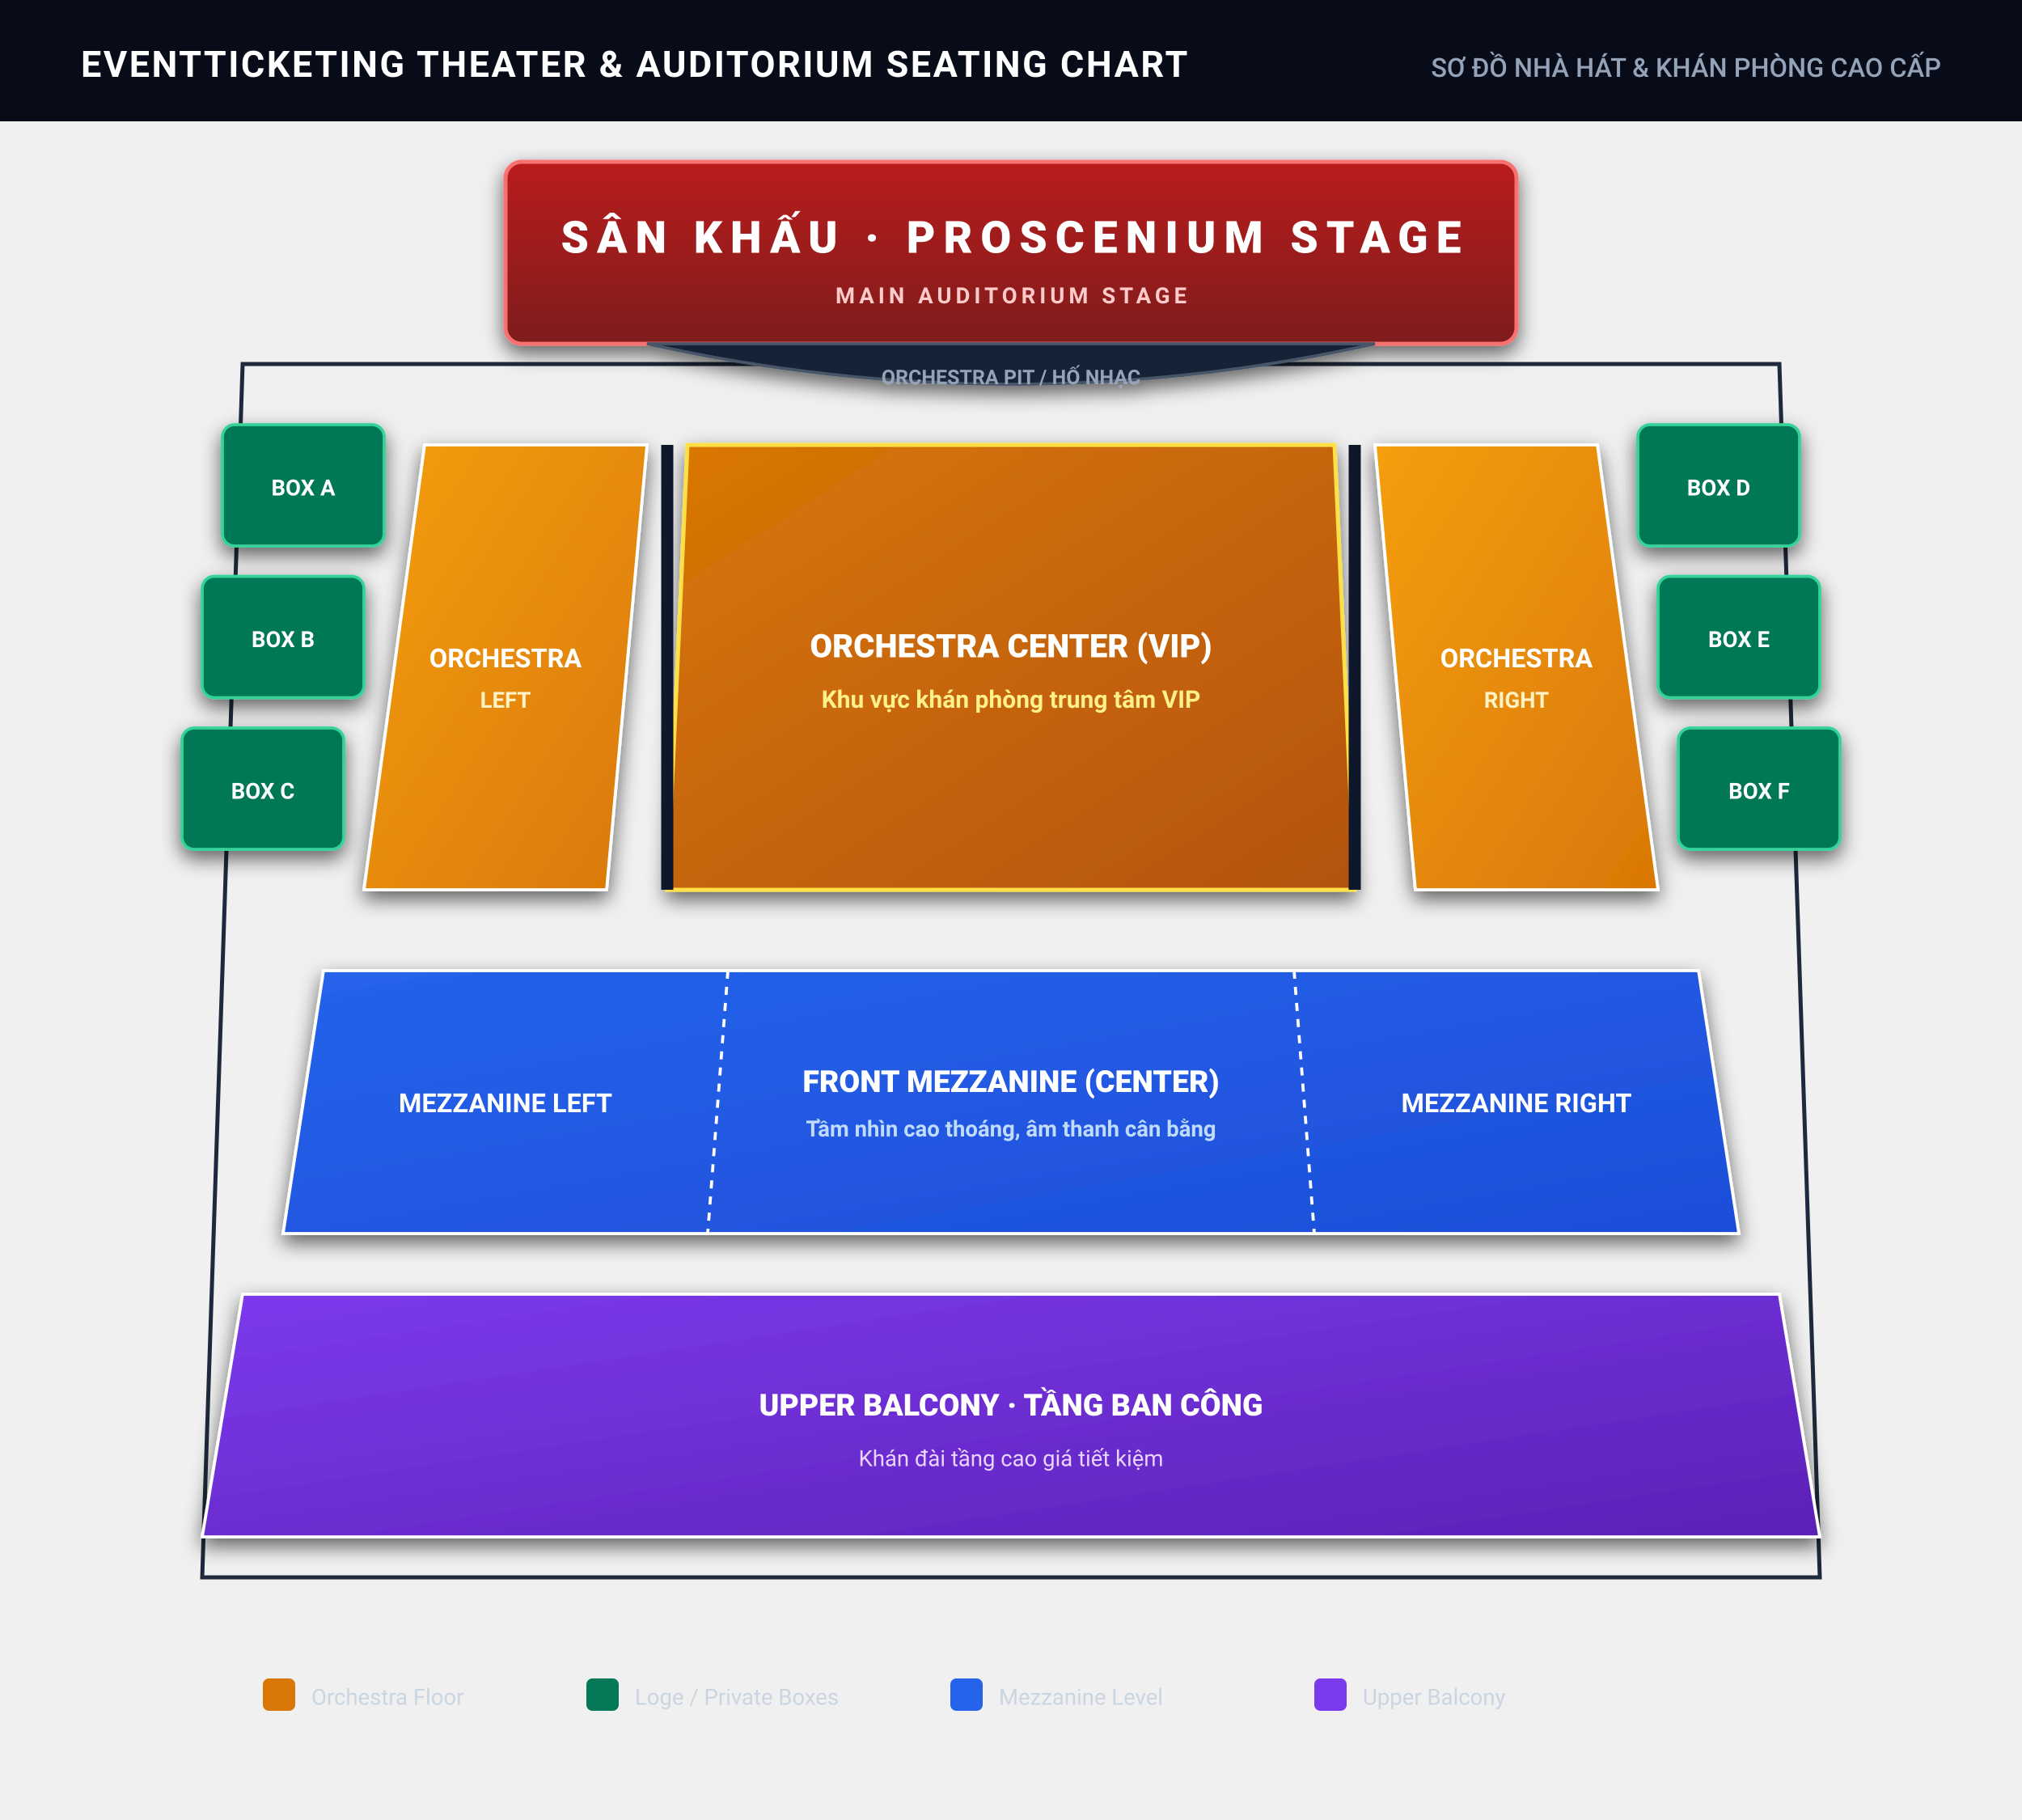
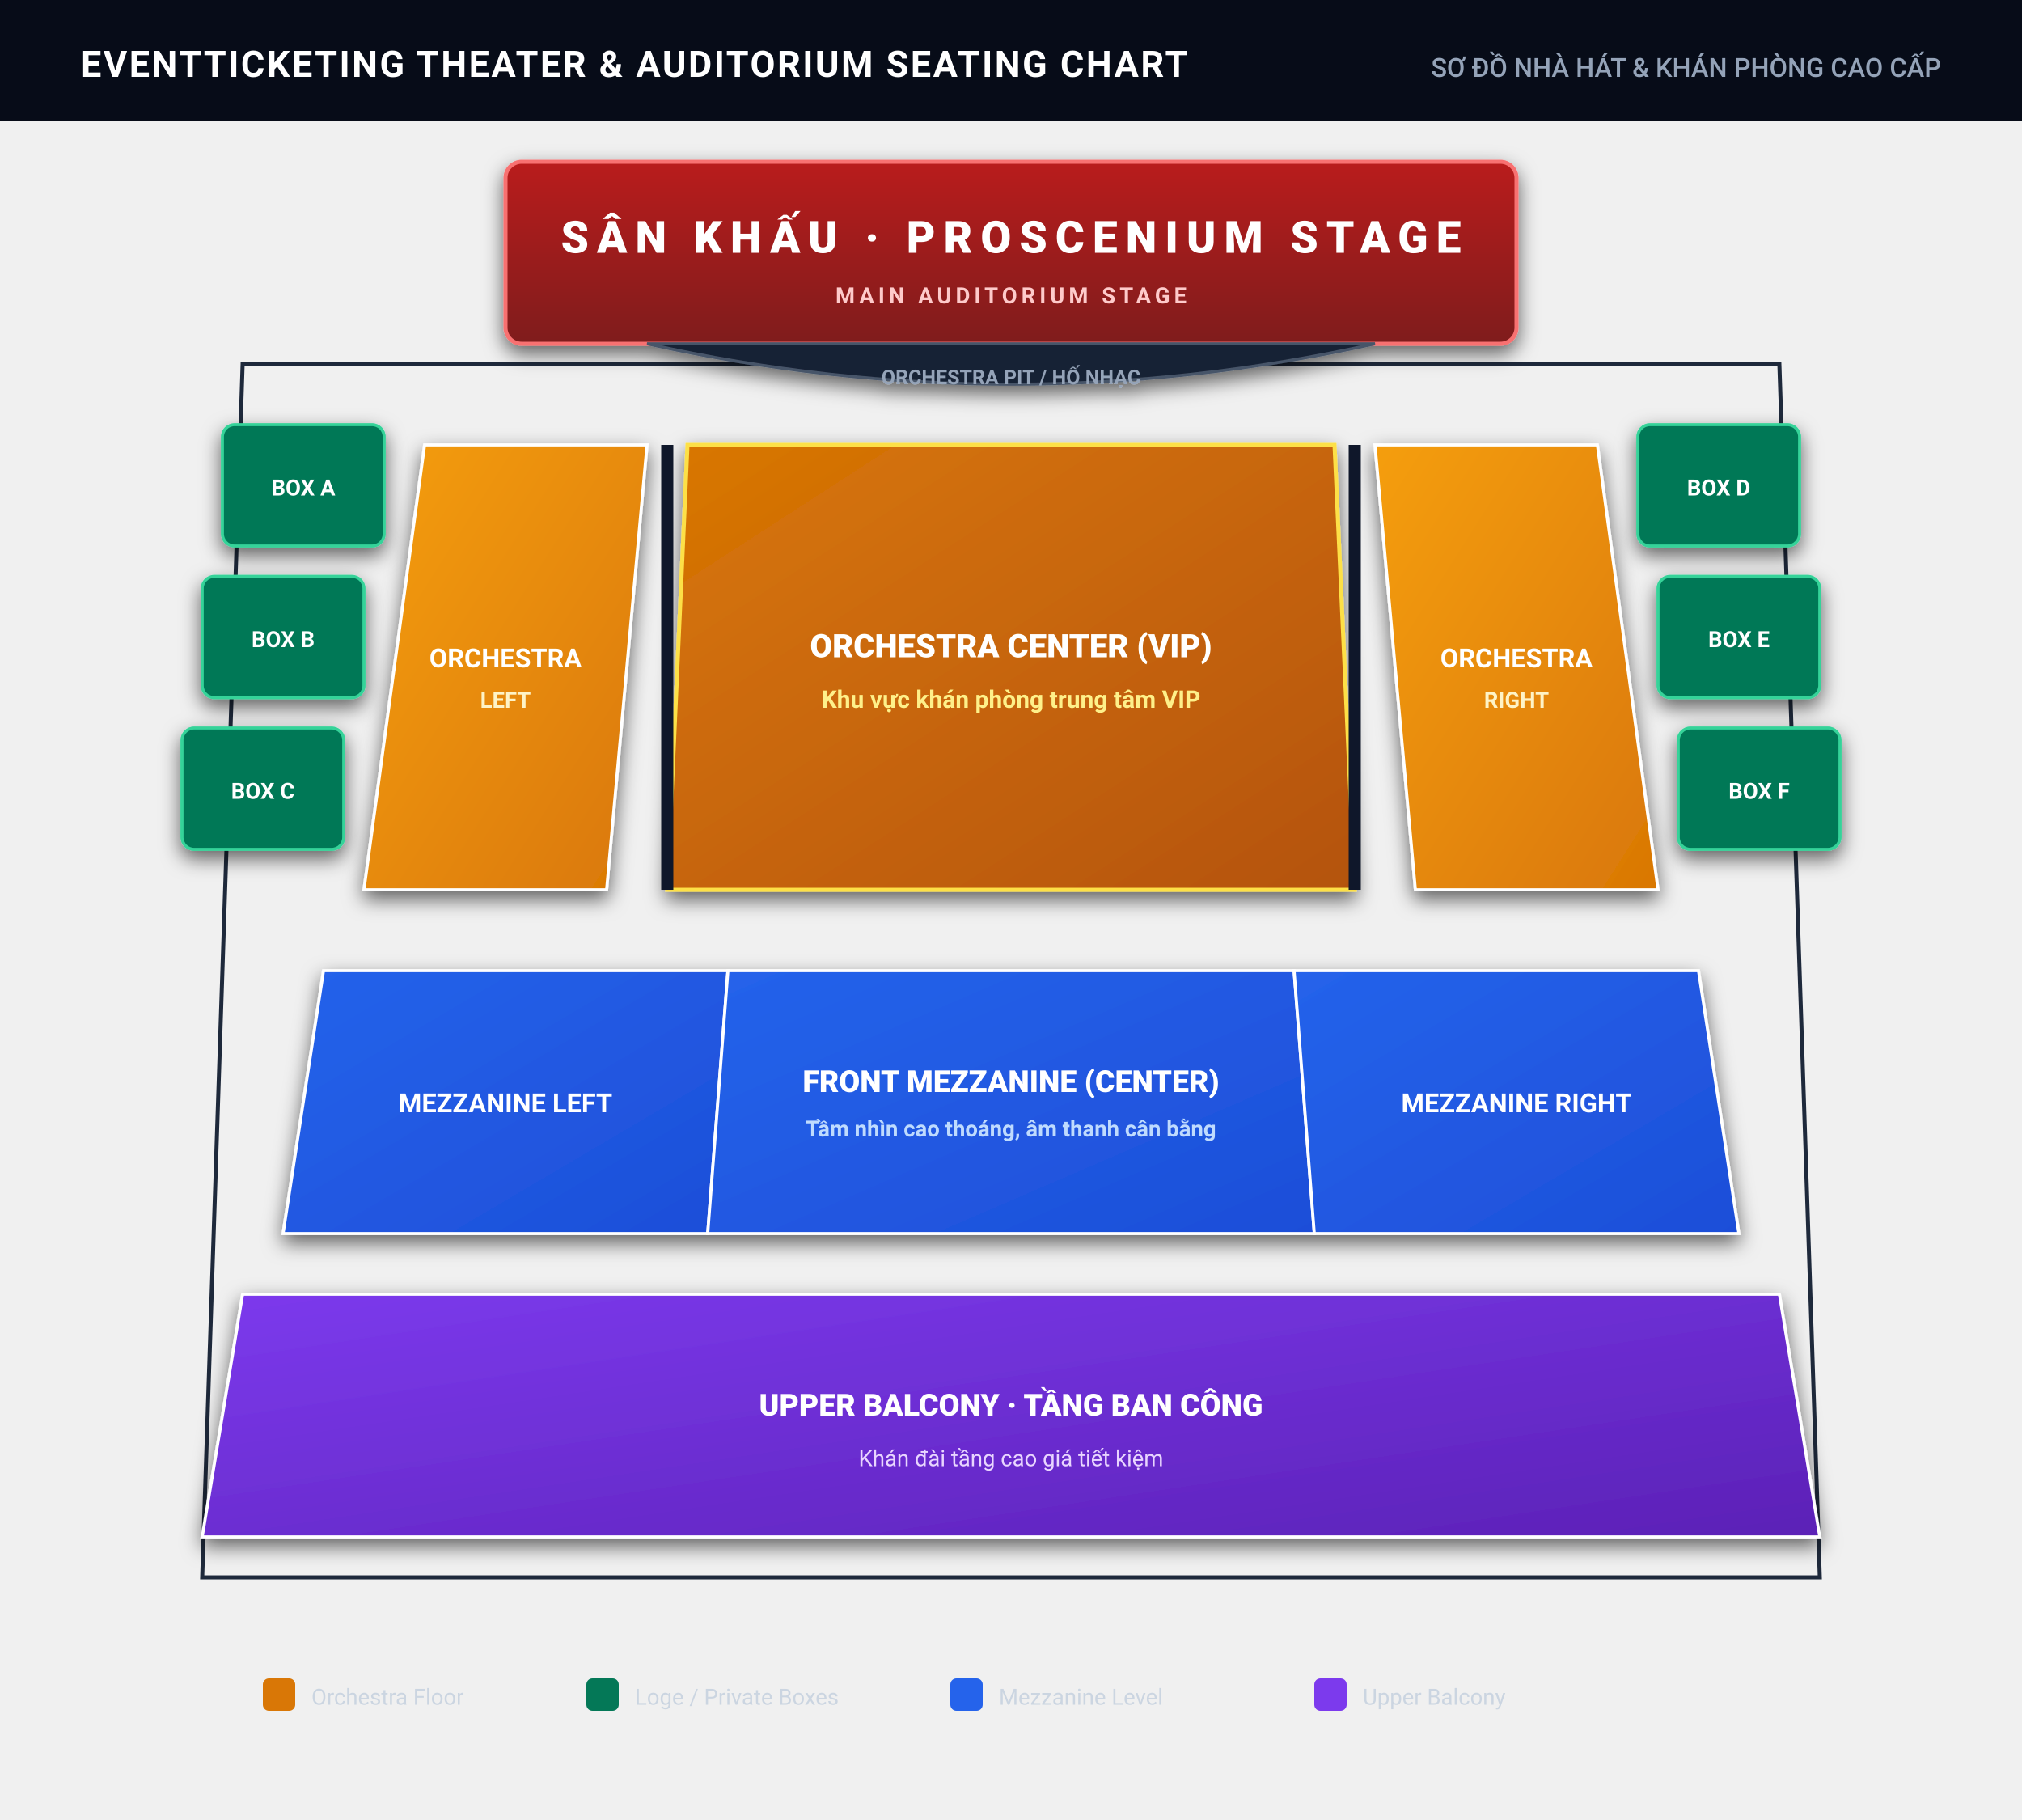
<svg xmlns="http://www.w3.org/2000/svg" viewBox="0 0 1000 900" width="100%" height="100%" style="background: #0d1527; font-family: -apple-system, BlinkMacSystemFont, 'Segoe UI', Roboto, sans-serif;">
+   <style>text { pointer-events: none; }</style>
  <defs>
    <linearGradient id="th-stage-grad" x1="0%" y1="0%" x2="0%" y2="100%">
      <stop offset="0%" stop-color="#b91c1c" />
      <stop offset="100%" stop-color="#7f1d1d" />
    </linearGradient>
    <linearGradient id="th-orch-center" x1="0%" y1="0%" x2="100%" y2="100%">
      <stop offset="0%" stop-color="#d97706" />
      <stop offset="100%" stop-color="#b45309" />
    </linearGradient>
    <linearGradient id="th-orch-side" x1="0%" y1="0%" x2="100%" y2="100%">
      <stop offset="0%" stop-color="#f59e0b" />
      <stop offset="100%" stop-color="#d97706" />
    </linearGradient>
    <linearGradient id="th-mezz" x1="0%" y1="0%" x2="100%" y2="100%">
      <stop offset="0%" stop-color="#2563eb" />
      <stop offset="100%" stop-color="#1d4ed8" />
    </linearGradient>
    <linearGradient id="th-balcony" x1="0%" y1="0%" x2="100%" y2="100%">
      <stop offset="0%" stop-color="#7c3aed" />
      <stop offset="100%" stop-color="#5b21b6" />
    </linearGradient>
    <filter id="th-shadow" x="-20%" y="-20%" width="140%" height="140%">
      <feDropShadow dx="0" dy="4" stdDeviation="5" flood-color="#000000" flood-opacity="0.6" />
    </filter>
  </defs>
  <rect x="0" y="0" width="1000" height="60" fill="#070c18" />
  <text x="40" y="38" fill="#ffffff" font-size="18" font-weight="700" letter-spacing="1">EVENTTICKETING THEATER &amp; AUDITORIUM SEATING CHART</text>
  <text x="960" y="38" fill="#94a3b8" font-size="13" font-weight="500" text-anchor="end">SƠ ĐỒ NHÀ HÁT &amp; KHÁN PHÒNG CAO CẤP</text>
  <path d="M 120 180 L 100 780 L 900 780 L 880 180 Z" fill="none" stroke="#1e293b" stroke-width="2" />
  <g id="proscenium-stage" filter="url(#th-shadow)">
    <rect x="250" y="80" width="500" height="90" rx="8" fill="url(#th-stage-grad)" stroke="#f87171" stroke-width="2" />
    <text x="500" y="125" fill="#ffffff" font-size="22" font-weight="800" text-anchor="middle" letter-spacing="4">SÂN KHẤU · PROSCENIUM STAGE</text>
    <text x="500" y="150" fill="#fecaca" font-size="11" font-weight="600" text-anchor="middle" letter-spacing="2">MAIN AUDITORIUM STAGE</text>
    <path d="M 320 170 Q 500 210 680 170 Z" fill="#182234" stroke="#475569" stroke-width="1.5" />
    <text x="500" y="190" fill="#94a3b8" font-size="10" font-weight="600" text-anchor="middle">ORCHESTRA PIT / HỐ NHẠC</text>
  </g>
  <g id="boxes-left" filter="url(#th-shadow)">
-     <rect x="110" y="210" width="80" height="60" rx="6" fill="#047857" stroke="#34d399" stroke-width="1.5" />
+     <rect data-zone-code="BOX_A" role="button" tabindex="0" aria-label="Private Box A" x="110" y="210" width="80" height="60" rx="6" fill="#047857" stroke="#34d399" stroke-width="1.5" />
    <text x="150" y="245" fill="#ffffff" font-size="11" font-weight="700" text-anchor="middle">BOX A</text>
-     <rect x="100" y="285" width="80" height="60" rx="6" fill="#047857" stroke="#34d399" stroke-width="1.5" />
+     <rect data-zone-code="BOX_B" role="button" tabindex="0" aria-label="Private Box B" x="100" y="285" width="80" height="60" rx="6" fill="#047857" stroke="#34d399" stroke-width="1.5" />
    <text x="140" y="320" fill="#ffffff" font-size="11" font-weight="700" text-anchor="middle">BOX B</text>
-     <rect x="90" y="360" width="80" height="60" rx="6" fill="#047857" stroke="#34d399" stroke-width="1.5" />
+     <rect data-zone-code="BOX_C" role="button" tabindex="0" aria-label="Private Box C" x="90" y="360" width="80" height="60" rx="6" fill="#047857" stroke="#34d399" stroke-width="1.5" />
    <text x="130" y="395" fill="#ffffff" font-size="11" font-weight="700" text-anchor="middle">BOX C</text>
  </g>
  <g id="boxes-right" filter="url(#th-shadow)">
-     <rect x="810" y="210" width="80" height="60" rx="6" fill="#047857" stroke="#34d399" stroke-width="1.5" />
+     <rect data-zone-code="BOX_D" role="button" tabindex="0" aria-label="Private Box D" x="810" y="210" width="80" height="60" rx="6" fill="#047857" stroke="#34d399" stroke-width="1.5" />
    <text x="850" y="245" fill="#ffffff" font-size="11" font-weight="700" text-anchor="middle">BOX D</text>
-     <rect x="820" y="285" width="80" height="60" rx="6" fill="#047857" stroke="#34d399" stroke-width="1.5" />
+     <rect data-zone-code="BOX_E" role="button" tabindex="0" aria-label="Private Box E" x="820" y="285" width="80" height="60" rx="6" fill="#047857" stroke="#34d399" stroke-width="1.5" />
    <text x="860" y="320" fill="#ffffff" font-size="11" font-weight="700" text-anchor="middle">BOX E</text>
-     <rect x="830" y="360" width="80" height="60" rx="6" fill="#047857" stroke="#34d399" stroke-width="1.5" />
+     <rect data-zone-code="BOX_F" role="button" tabindex="0" aria-label="Private Box F" x="830" y="360" width="80" height="60" rx="6" fill="#047857" stroke="#34d399" stroke-width="1.5" />
    <text x="870" y="395" fill="#ffffff" font-size="11" font-weight="700" text-anchor="middle">BOX F</text>
  </g>
  <g id="orchestra-level" filter="url(#th-shadow)">
-     <path d="M 210 220 L 320 220 L 300 440 L 180 440 Z" fill="url(#th-orch-side)" stroke="#ffffff" stroke-width="1.5" />
-     <text x="250" y="330" fill="#ffffff" font-size="13" font-weight="700" text-anchor="middle">ORCHESTRA</text>
-     <text x="250" y="350" fill="#fef3c7" font-size="11" font-weight="600" text-anchor="middle">LEFT</text>
-     <path d="M 340 220 L 660 220 L 670 440 L 330 440 Z" fill="url(#th-orch-center)" stroke="#fde047" stroke-width="2" />
-     <text x="500" y="325" fill="#ffffff" font-size="16" font-weight="800" text-anchor="middle">ORCHESTRA CENTER (VIP)</text>
-     <text x="500" y="350" fill="#fef08a" font-size="12" font-weight="700" text-anchor="middle">Khu vực khán phòng trung tâm VIP</text>
-     <path d="M 680 220 L 790 220 L 820 440 L 700 440 Z" fill="url(#th-orch-side)" stroke="#ffffff" stroke-width="1.5" />
-     <text x="750" y="330" fill="#ffffff" font-size="13" font-weight="700" text-anchor="middle">ORCHESTRA</text>
-     <text x="750" y="350" fill="#fef3c7" font-size="11" font-weight="600" text-anchor="middle">RIGHT</text>
+     <g data-zone-code="ORCHESTRA_LEFT" role="button" tabindex="0" aria-label="Orchestra Left">
+       <path d="M 210 220 L 320 220 L 300 440 L 180 440 Z" fill="url(#th-orch-side)" stroke="#ffffff" stroke-width="1.5" />
+       <text x="250" y="330" fill="#ffffff" font-size="13" font-weight="700" text-anchor="middle" pointer-events="none">ORCHESTRA</text>
+       <text x="250" y="350" fill="#fef3c7" font-size="11" font-weight="600" text-anchor="middle" pointer-events="none">LEFT</text>
+     </g>
+     <g data-zone-code="ORCHESTRA_CENTER" role="button" tabindex="0" aria-label="Orchestra Center VIP">
+       <path d="M 340 220 L 660 220 L 670 440 L 330 440 Z" fill="url(#th-orch-center)" stroke="#fde047" stroke-width="2" />
+       <text x="500" y="325" fill="#ffffff" font-size="16" font-weight="800" text-anchor="middle" pointer-events="none">ORCHESTRA CENTER (VIP)</text>
+       <text x="500" y="350" fill="#fef08a" font-size="12" font-weight="700" text-anchor="middle" pointer-events="none">Khu vực khán phòng trung tâm VIP</text>
+     </g>
+     <g data-zone-code="ORCHESTRA_RIGHT" role="button" tabindex="0" aria-label="Orchestra Right">
+       <path d="M 680 220 L 790 220 L 820 440 L 700 440 Z" fill="url(#th-orch-side)" stroke="#ffffff" stroke-width="1.5" />
+       <text x="750" y="330" fill="#ffffff" font-size="13" font-weight="700" text-anchor="middle" pointer-events="none">ORCHESTRA</text>
+       <text x="750" y="350" fill="#fef3c7" font-size="11" font-weight="600" text-anchor="middle" pointer-events="none">RIGHT</text>
+     </g>
  </g>
  <line x1="330" y1="220" x2="330" y2="440" stroke="#0f172a" stroke-width="6" />
  <line x1="670" y1="220" x2="670" y2="440" stroke="#0f172a" stroke-width="6" />
  <g id="mezzanine-level" filter="url(#th-shadow)">
-     <path d="M 160 480 L 840 480 L 860 610 L 140 610 Z" fill="url(#th-mezz)" stroke="#ffffff" stroke-width="1.5" />
-     <line x1="360" y1="480" x2="350" y2="610" stroke="#ffffff" stroke-width="1.5" stroke-dasharray="4 4" />
-     <line x1="640" y1="480" x2="650" y2="610" stroke="#ffffff" stroke-width="1.5" stroke-dasharray="4 4" />
+     <path data-zone-code="MEZZANINE_LEFT" role="button" tabindex="0" aria-label="Mezzanine Left" d="M 160 480 L 360 480 L 350 610 L 140 610 Z" fill="url(#th-mezz)" stroke="#ffffff" stroke-width="1.5" />
+     <path data-zone-code="MEZZANINE_CENTER" role="button" tabindex="0" aria-label="Front Mezzanine Center" d="M 360 480 L 640 480 L 650 610 L 350 610 Z" fill="url(#th-mezz)" stroke="#ffffff" stroke-width="1.5" />
+     <path data-zone-code="MEZZANINE_RIGHT" role="button" tabindex="0" aria-label="Mezzanine Right" d="M 640 480 L 840 480 L 860 610 L 650 610 Z" fill="url(#th-mezz)" stroke="#ffffff" stroke-width="1.5" />
    <text x="250" y="550" fill="#ffffff" font-size="13" font-weight="700" text-anchor="middle">MEZZANINE LEFT</text>
    <text x="500" y="540" fill="#ffffff" font-size="15" font-weight="800" text-anchor="middle">FRONT MEZZANINE (CENTER)</text>
    <text x="500" y="562" fill="#bfdbfe" font-size="11" font-weight="600" text-anchor="middle">Tầm nhìn cao thoáng, âm thanh cân bằng</text>
    <text x="750" y="550" fill="#ffffff" font-size="13" font-weight="700" text-anchor="middle">MEZZANINE RIGHT</text>
  </g>
  <g id="balcony-level" filter="url(#th-shadow)">
-     <path d="M 120 640 L 880 640 L 900 760 L 100 760 Z" fill="url(#th-balcony)" stroke="#ffffff" stroke-width="1.5" />
+     <path data-zone-code="UPPER_BALCONY" role="button" tabindex="0" aria-label="Upper Balcony" d="M 120 640 L 880 640 L 900 760 L 100 760 Z" fill="url(#th-balcony)" stroke="#ffffff" stroke-width="1.5" />
    <text x="500" y="700" fill="#ffffff" font-size="15" font-weight="800" text-anchor="middle">UPPER BALCONY · TẦNG BAN CÔNG</text>
    <text x="500" y="725" fill="#e9d5ff" font-size="11" text-anchor="middle">Khán đài tầng cao giá tiết kiệm</text>
  </g>
  <g id="th-legend" transform="translate(130, 830)">
    <rect x="0" y="0" width="16" height="16" rx="3" fill="#d97706" />
    <text x="24" y="13" fill="#cbd5e1" font-size="11">Orchestra Floor</text>
    <rect x="160" y="0" width="16" height="16" rx="3" fill="#047857" />
    <text x="184" y="13" fill="#cbd5e1" font-size="11">Loge / Private Boxes</text>
    <rect x="340" y="0" width="16" height="16" rx="3" fill="#2563eb" />
    <text x="364" y="13" fill="#cbd5e1" font-size="11">Mezzanine Level</text>
    <rect x="520" y="0" width="16" height="16" rx="3" fill="#7c3aed" />
    <text x="544" y="13" fill="#cbd5e1" font-size="11">Upper Balcony</text>
  </g>
</svg>
